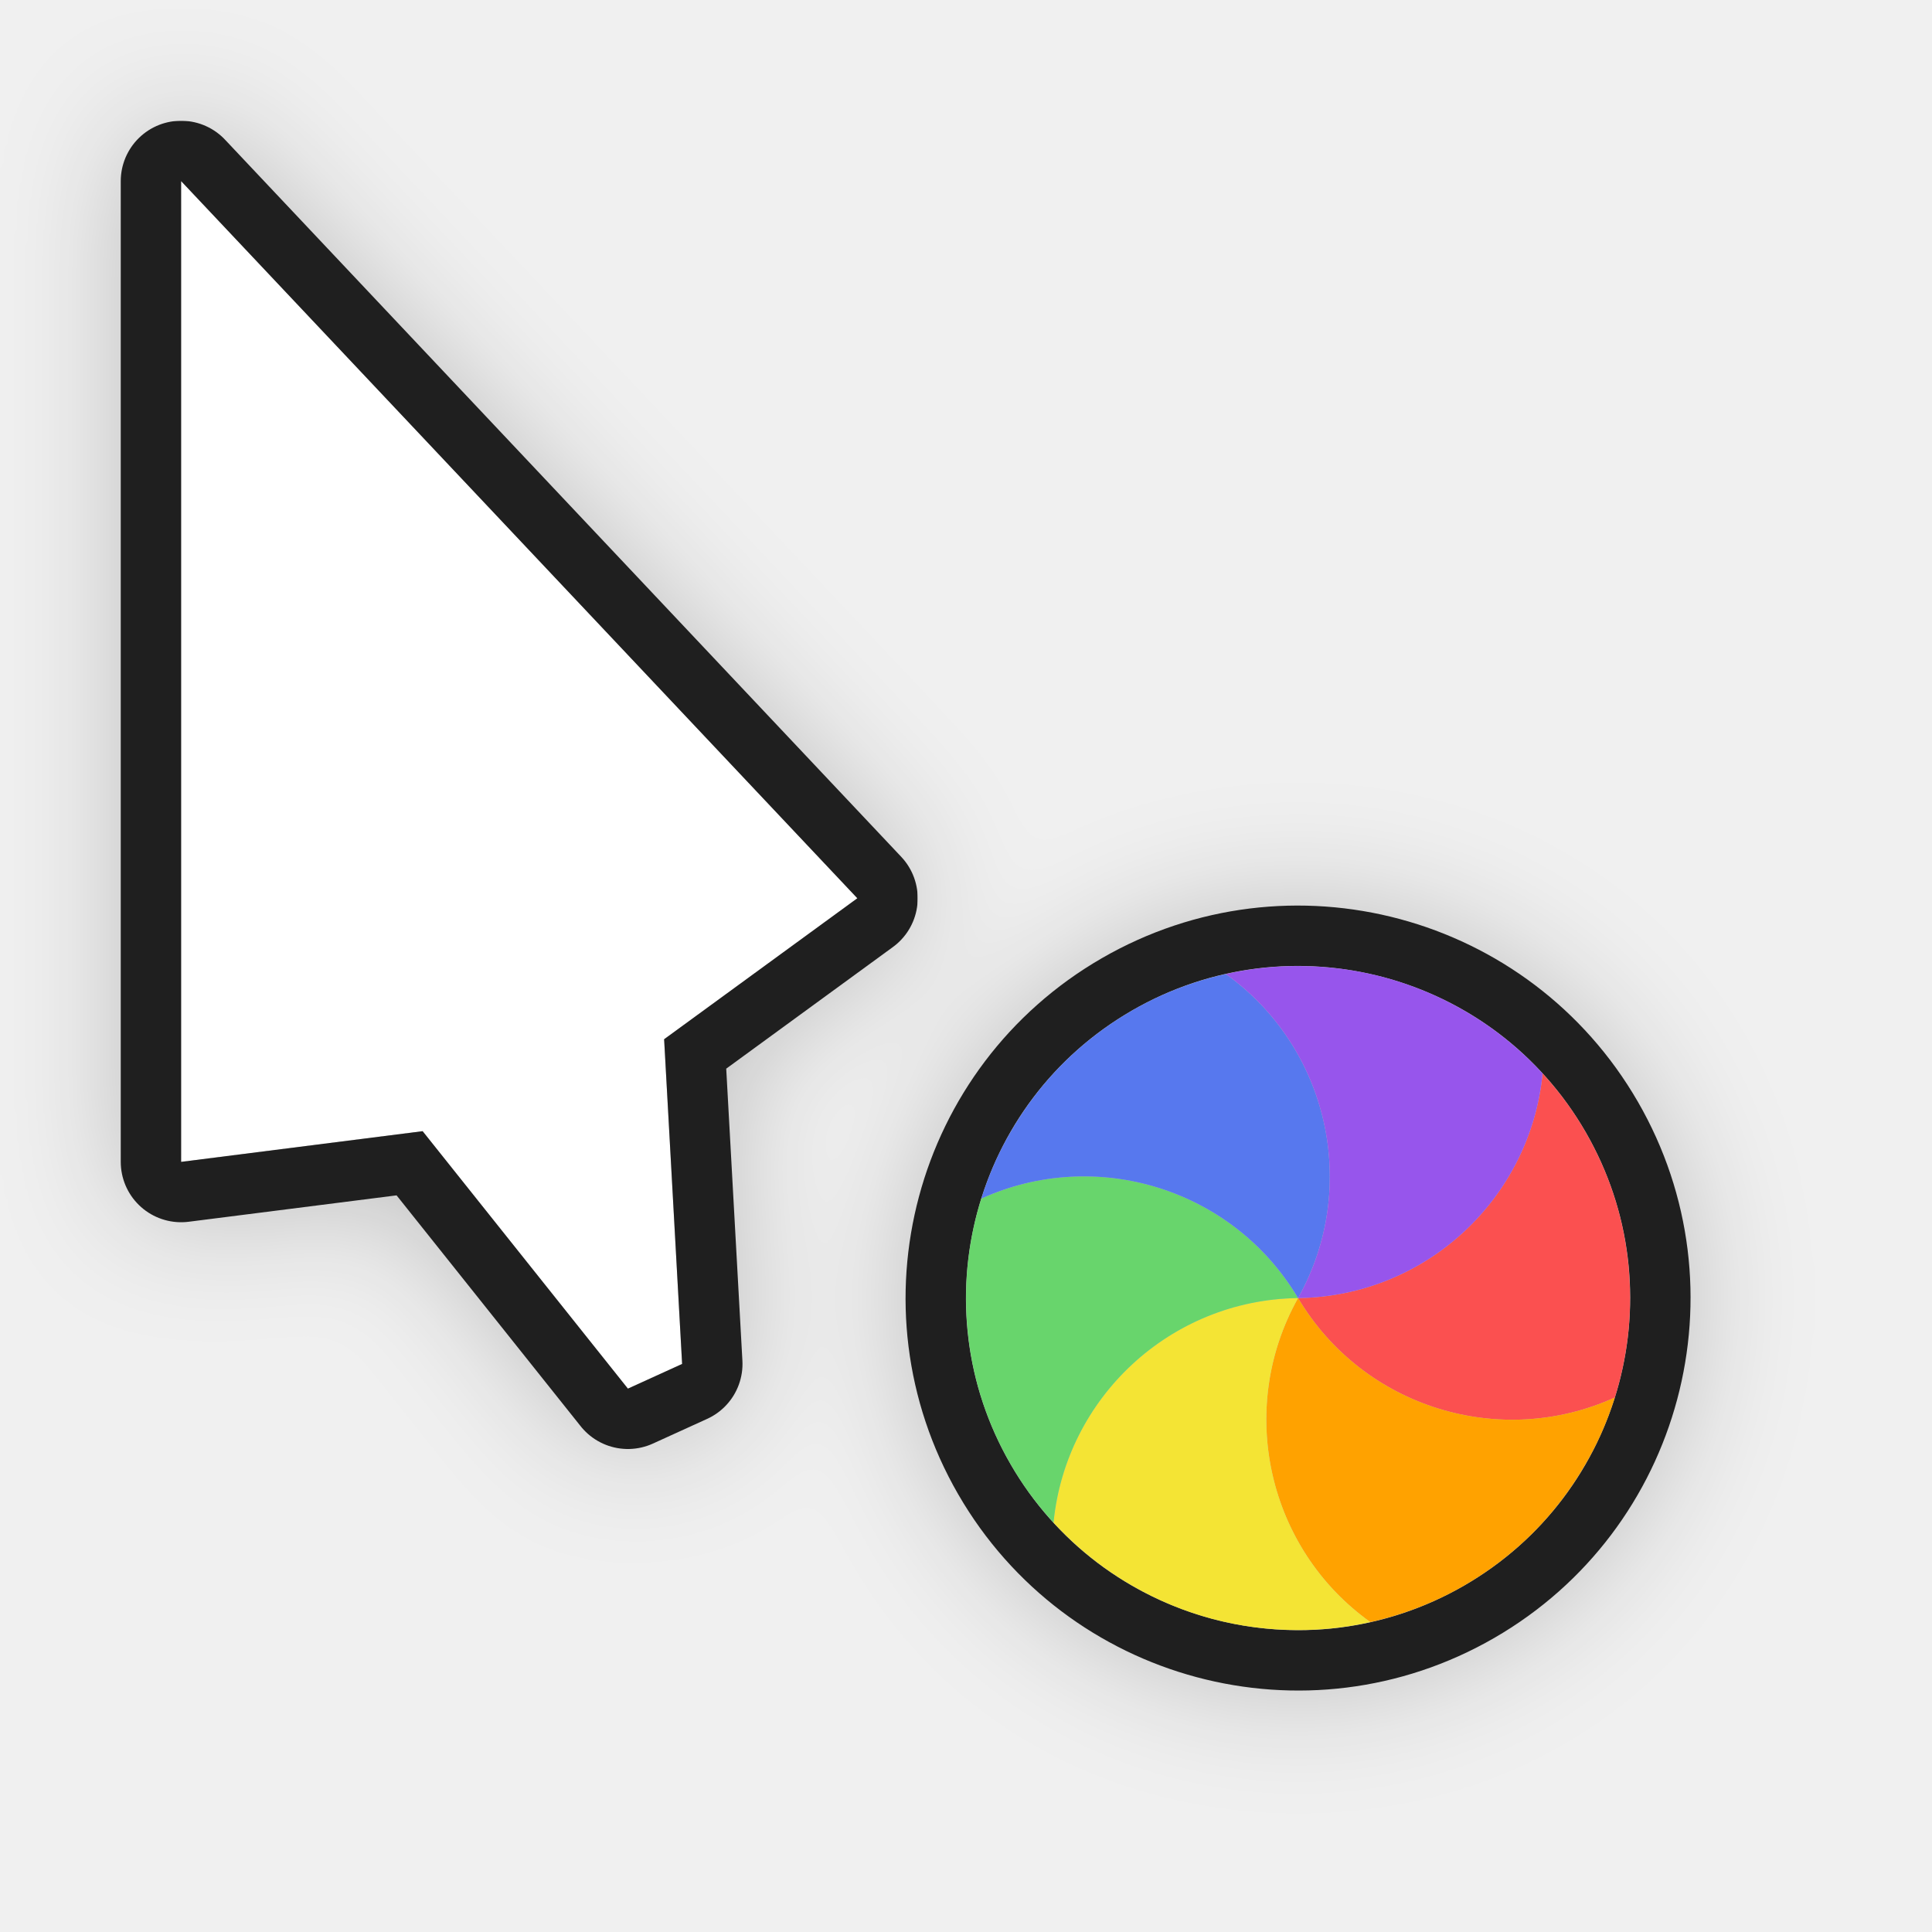
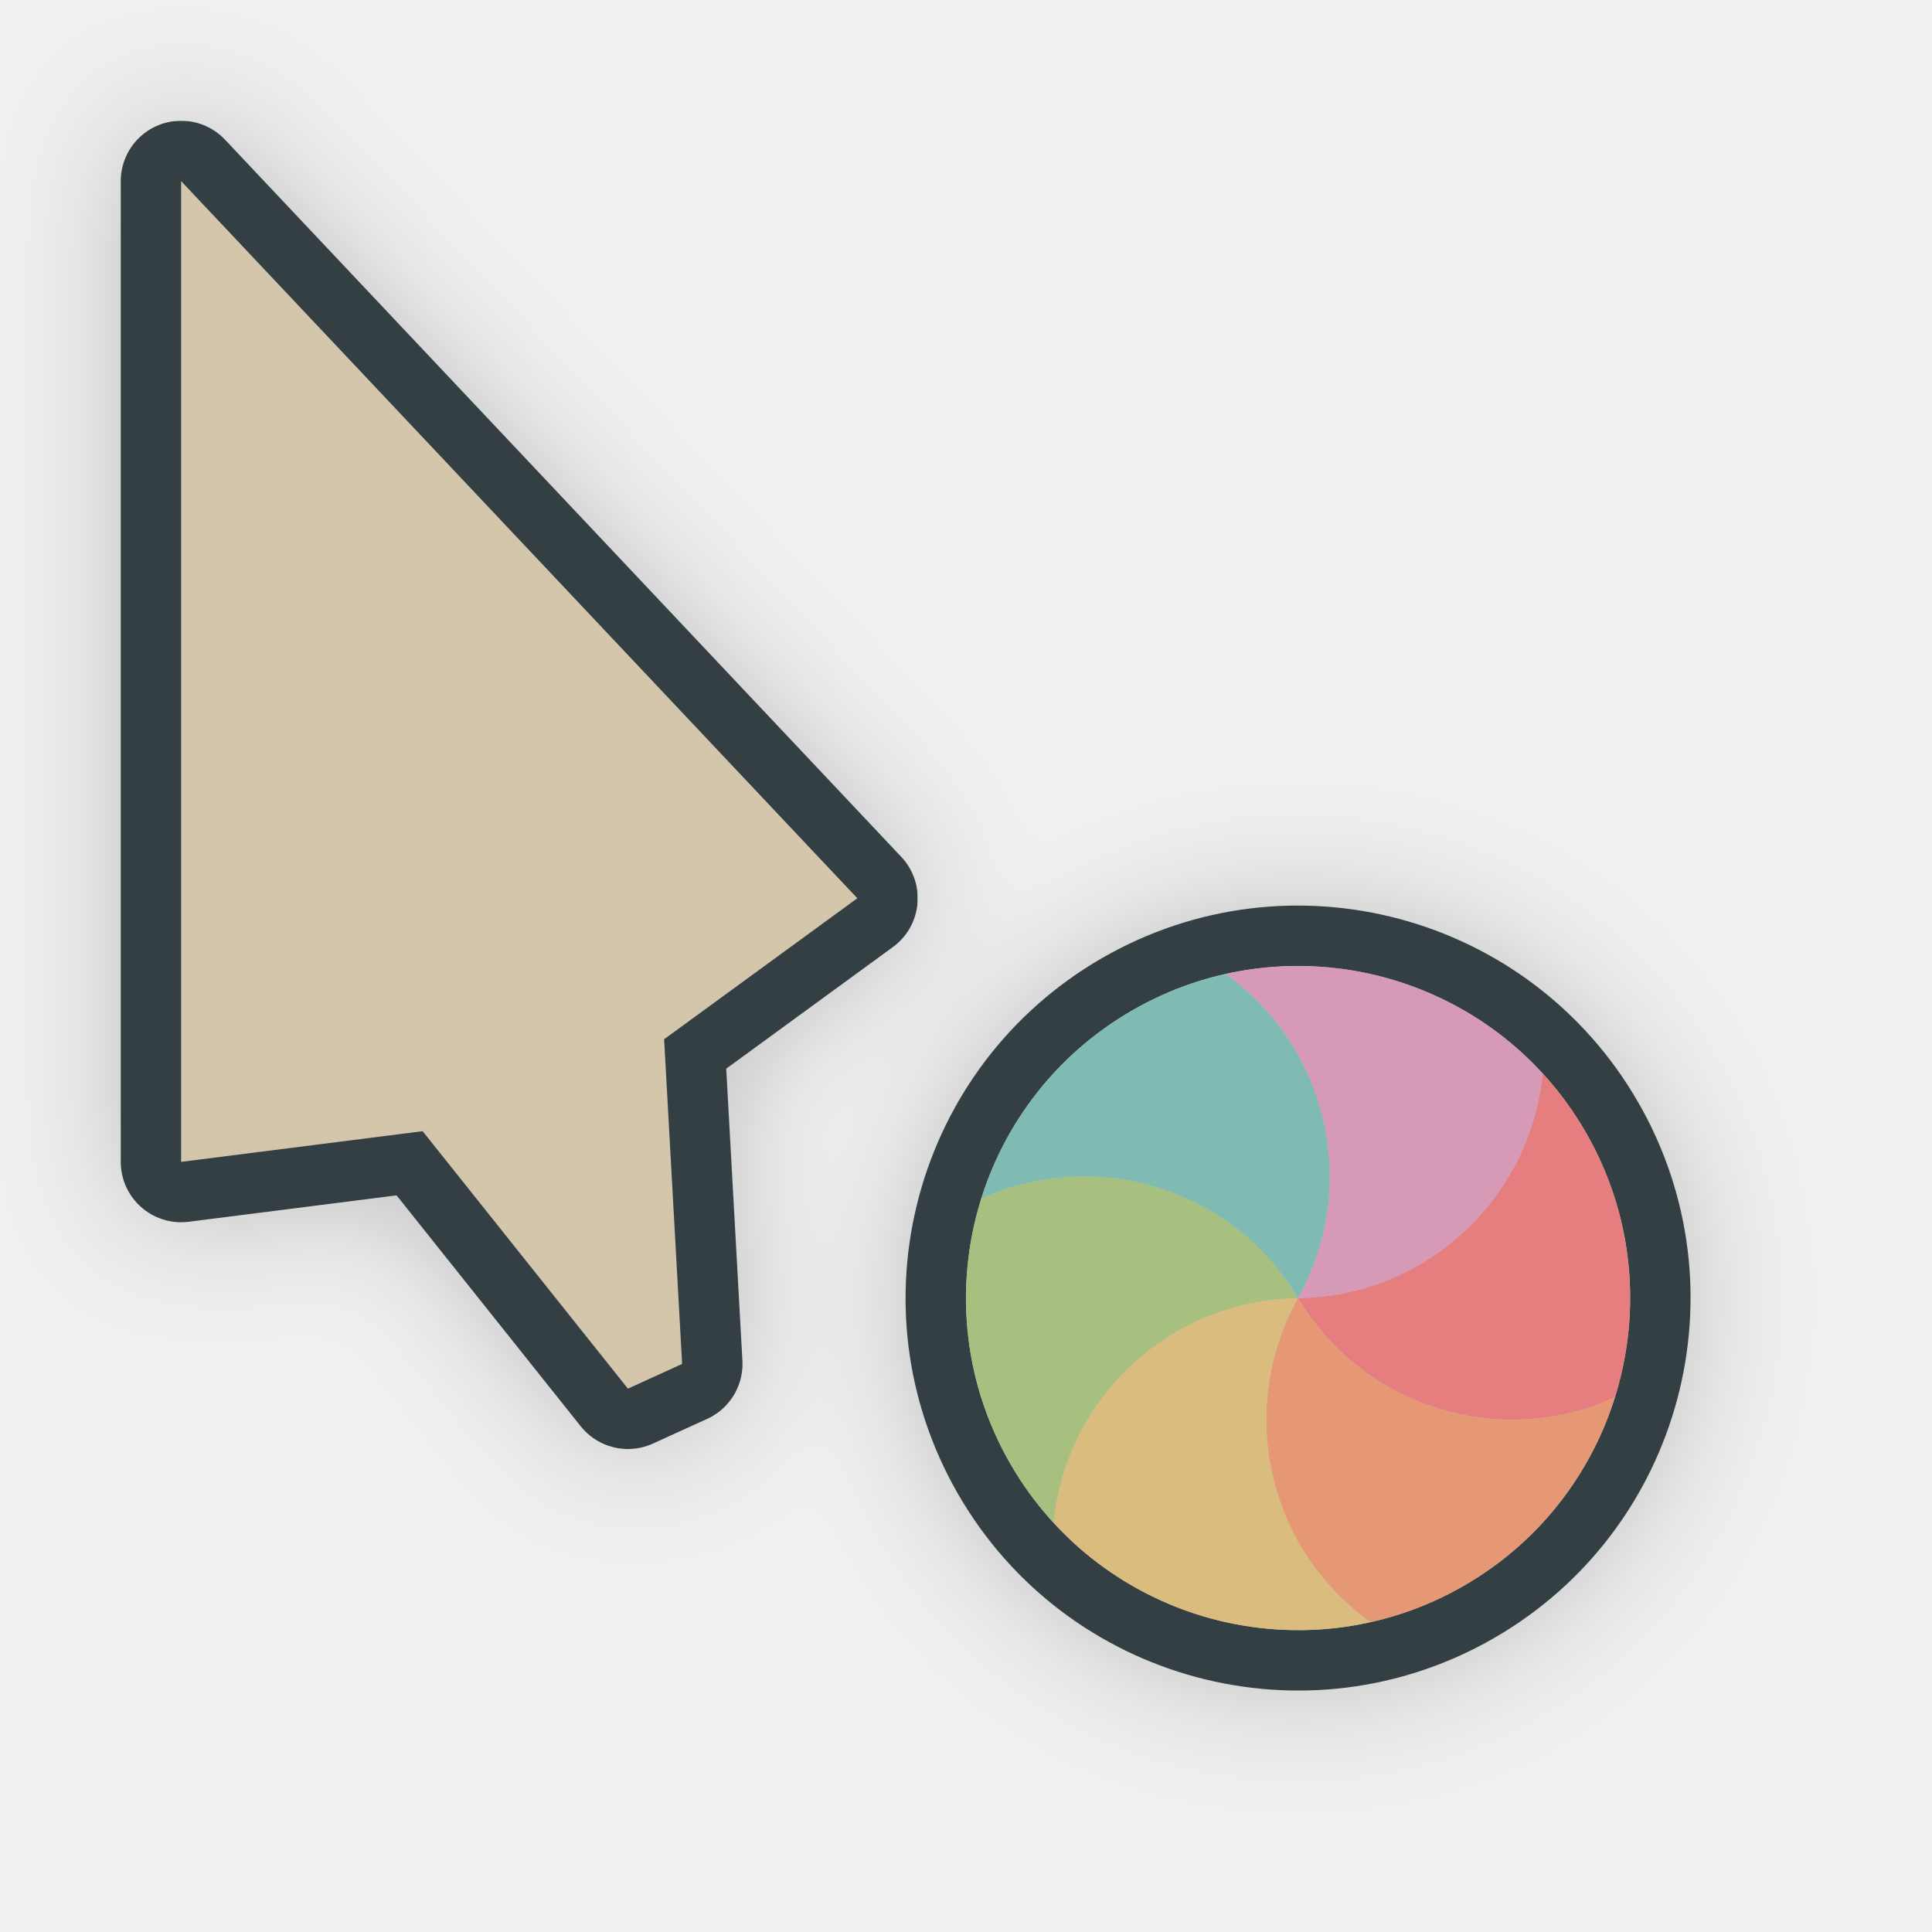
<svg xmlns="http://www.w3.org/2000/svg" width="32" height="32" viewBox="0 0 32 32" fill="none">
-   <g filter="url(#filter0_d_197_3709)">
+   <g clip-path="url(#clip0_197_3709)" filter="url(#filter0_d_197_3709)">
    <mask id="path-1-outside-1_197_3709" maskUnits="userSpaceOnUse" x="1.2" y="2" width="14" height="22" fill="black">
      <rect fill="white" x="1.2" y="2" width="14" height="22" />
      <path d="M14.2 14.878L3 3L3 19.244L7 18.736L10.4 23L11.298 22.591L11 17.213L14.2 14.878Z" />
    </mask>
-     <path d="M14.2 14.878L3 3L3 19.244L7 18.736L10.4 23L11.298 22.591L11 17.213L14.2 14.878Z" fill="white" />
-     <path d="M14.2 14.878L3 3L3 19.244L7 18.736L10.4 23L11.298 22.591L11 17.213L14.2 14.878Z" stroke="#1F1F1F" stroke-width="2" stroke-linejoin="round" mask="url(#path-1-outside-1_197_3709)" />
-     <circle cx="21.5" cy="21.5" r="6" transform="rotate(60 21.5 21.5)" stroke="#1F1F1F" stroke-linejoin="round" />
-     <path d="M25.55 17.779C25.698 17.941 25.836 18.11 25.964 18.288C26.07 18.436 26.17 18.59 26.262 18.75C26.508 19.177 26.691 19.622 26.813 20.076C26.934 20.53 26.999 21.008 26.999 21.5C26.999 21.685 26.99 21.868 26.972 22.049C26.934 22.422 26.858 22.79 26.747 23.147C24.853 24.008 22.582 23.319 21.5 21.5C23.616 21.472 25.348 19.85 25.55 17.779Z" fill="#FB5050" />
-     <path d="M26.747 23.147C26.681 23.355 26.604 23.56 26.514 23.76C26.439 23.926 26.355 24.089 26.262 24.249C26.016 24.676 25.722 25.057 25.39 25.389C25.057 25.721 24.676 26.016 24.25 26.262C24.089 26.355 23.926 26.439 23.76 26.513C23.418 26.667 23.062 26.786 22.697 26.867C21.004 25.658 20.466 23.346 21.5 21.5C22.582 23.319 24.853 24.008 26.747 23.147Z" fill="#FFA200" />
-     <path d="M22.697 26.867C22.484 26.915 22.267 26.95 22.049 26.972C21.869 26.99 21.686 26.999 21.5 26.999C21.008 26.999 20.531 26.934 20.076 26.813C19.622 26.691 19.177 26.509 18.75 26.262C18.59 26.17 18.436 26.07 18.288 25.964C17.984 25.745 17.703 25.495 17.45 25.22C17.651 23.15 19.384 21.527 21.5 21.5C20.466 23.347 21.005 25.658 22.697 26.867Z" fill="#F4E434" />
-     <path d="M17.45 25.22C17.302 25.059 17.164 24.89 17.036 24.712C16.93 24.564 16.83 24.41 16.738 24.25C16.491 23.823 16.309 23.378 16.187 22.924C16.066 22.47 16.001 21.992 16.001 21.5C16.001 21.315 16.01 21.131 16.028 20.951C16.066 20.578 16.141 20.21 16.253 19.853C18.147 18.992 20.418 19.681 21.5 21.5C19.384 21.528 17.652 23.15 17.45 25.22Z" fill="#68D56C" />
-     <path d="M16.253 19.853C16.319 19.645 16.396 19.44 16.486 19.24C16.561 19.074 16.645 18.911 16.738 18.751C16.984 18.324 17.278 17.943 17.61 17.611C17.943 17.279 18.324 16.984 18.75 16.738C18.911 16.645 19.074 16.561 19.239 16.487C19.581 16.333 19.938 16.214 20.303 16.133C21.996 17.342 22.534 19.654 21.5 21.5C20.418 19.681 18.147 18.992 16.253 19.853Z" fill="#5778EE" />
-     <path d="M20.303 16.133C20.516 16.085 20.733 16.05 20.951 16.028C21.131 16.01 21.314 16.001 21.5 16.001C21.992 16.001 22.469 16.066 22.923 16.187C23.377 16.309 23.823 16.491 24.25 16.738C24.41 16.83 24.564 16.93 24.712 17.036C25.016 17.255 25.297 17.504 25.55 17.78C25.349 19.85 23.616 21.473 21.5 21.5C22.534 19.653 21.995 17.342 20.303 16.133Z" fill="#9755EC" />
+     <path d="M14.2 14.878L3 3L3 19.244L7 18.736L10.4 23L11.298 22.591L11 17.213L14.2 14.878Z" fill="#D3C6AA" />
+     <path d="M14.2 14.878L3 3L3 19.244L7 18.736L10.4 23L11.298 22.591L11 17.213L14.2 14.878Z" stroke="#343F44" stroke-width="2" stroke-linejoin="round" mask="url(#path-1-outside-1_197_3709)" />
+     <circle cx="21.5" cy="21.5" r="6" transform="rotate(60 21.5 21.5)" stroke="#343F44" stroke-linejoin="round" />
+     <path d="M25.55 17.779C25.698 17.941 25.836 18.11 25.964 18.288C26.07 18.436 26.17 18.59 26.262 18.75C26.508 19.177 26.691 19.622 26.813 20.076C26.934 20.53 26.999 21.008 26.999 21.5C26.999 21.685 26.99 21.868 26.972 22.049C26.934 22.422 26.858 22.79 26.747 23.147C24.853 24.008 22.582 23.319 21.5 21.5C23.616 21.472 25.348 19.85 25.55 17.779Z" fill="#E67E80" />
+     <path d="M26.747 23.147C26.681 23.355 26.604 23.56 26.514 23.76C26.439 23.926 26.355 24.089 26.262 24.249C26.016 24.676 25.722 25.057 25.39 25.389C25.057 25.721 24.676 26.016 24.25 26.262C24.089 26.355 23.926 26.439 23.76 26.513C23.418 26.667 23.062 26.786 22.697 26.867C21.004 25.658 20.466 23.346 21.5 21.5C22.582 23.319 24.853 24.008 26.747 23.147Z" fill="#E69875" />
+     <path d="M22.697 26.867C22.484 26.915 22.267 26.95 22.049 26.972C21.869 26.99 21.686 26.999 21.5 26.999C21.008 26.999 20.531 26.934 20.076 26.813C19.622 26.691 19.177 26.509 18.75 26.262C18.59 26.17 18.436 26.07 18.288 25.964C17.984 25.745 17.703 25.495 17.45 25.22C17.651 23.15 19.384 21.527 21.5 21.5C20.466 23.347 21.005 25.658 22.697 26.867Z" fill="#DBBC7F" />
+     <path d="M17.45 25.22C17.302 25.059 17.164 24.89 17.036 24.712C16.93 24.564 16.83 24.41 16.738 24.25C16.491 23.823 16.309 23.378 16.187 22.924C16.066 22.47 16.001 21.992 16.001 21.5C16.001 21.315 16.01 21.131 16.028 20.951C16.066 20.578 16.141 20.21 16.253 19.853C18.147 18.992 20.418 19.681 21.5 21.5C19.384 21.528 17.652 23.15 17.45 25.22Z" fill="#A7C080" />
+     <path d="M16.253 19.853C16.319 19.645 16.396 19.44 16.486 19.24C16.561 19.074 16.645 18.911 16.738 18.751C16.984 18.324 17.278 17.943 17.61 17.611C17.943 17.279 18.324 16.984 18.75 16.738C18.911 16.645 19.074 16.561 19.239 16.487C19.581 16.333 19.938 16.214 20.303 16.133C21.996 17.342 22.534 19.654 21.5 21.5C20.418 19.681 18.147 18.992 16.253 19.853Z" fill="#7FBBB3" />
+     <path d="M20.303 16.133C20.516 16.085 20.733 16.05 20.951 16.028C21.131 16.01 21.314 16.001 21.5 16.001C21.992 16.001 22.469 16.066 22.923 16.187C23.377 16.309 23.823 16.491 24.25 16.738C24.41 16.83 24.564 16.93 24.712 17.036C25.016 17.255 25.297 17.504 25.55 17.78C25.349 19.85 23.616 21.473 21.5 21.5C22.534 19.653 21.995 17.342 20.303 16.133Z" fill="#D699B6" />
  </g>
  <defs>
    <filter id="filter0_d_197_3709" x="-2" y="-2" width="36" height="36" filterUnits="userSpaceOnUse" color-interpolation-filters="sRGB">
      <feFlood flood-opacity="0" result="BackgroundImageFix" />
      <feColorMatrix in="SourceAlpha" type="matrix" values="0 0 0 0 0 0 0 0 0 0 0 0 0 0 0 0 0 0 127 0" result="hardAlpha" />
      <feOffset />
      <feGaussianBlur stdDeviation="1" />
      <feColorMatrix type="matrix" values="0 0 0 0 0 0 0 0 0 0 0 0 0 0 0 0 0 0 0.2 0" />
      <feBlend mode="normal" in2="BackgroundImageFix" result="effect1_dropShadow_197_3709" />
      <feBlend mode="normal" in="SourceGraphic" in2="effect1_dropShadow_197_3709" result="shape" />
    </filter>
+     <clipPath id="clip0_197_3709">
+       <rect width="32" height="32" fill="white" />
+     </clipPath>
  </defs>
</svg>
